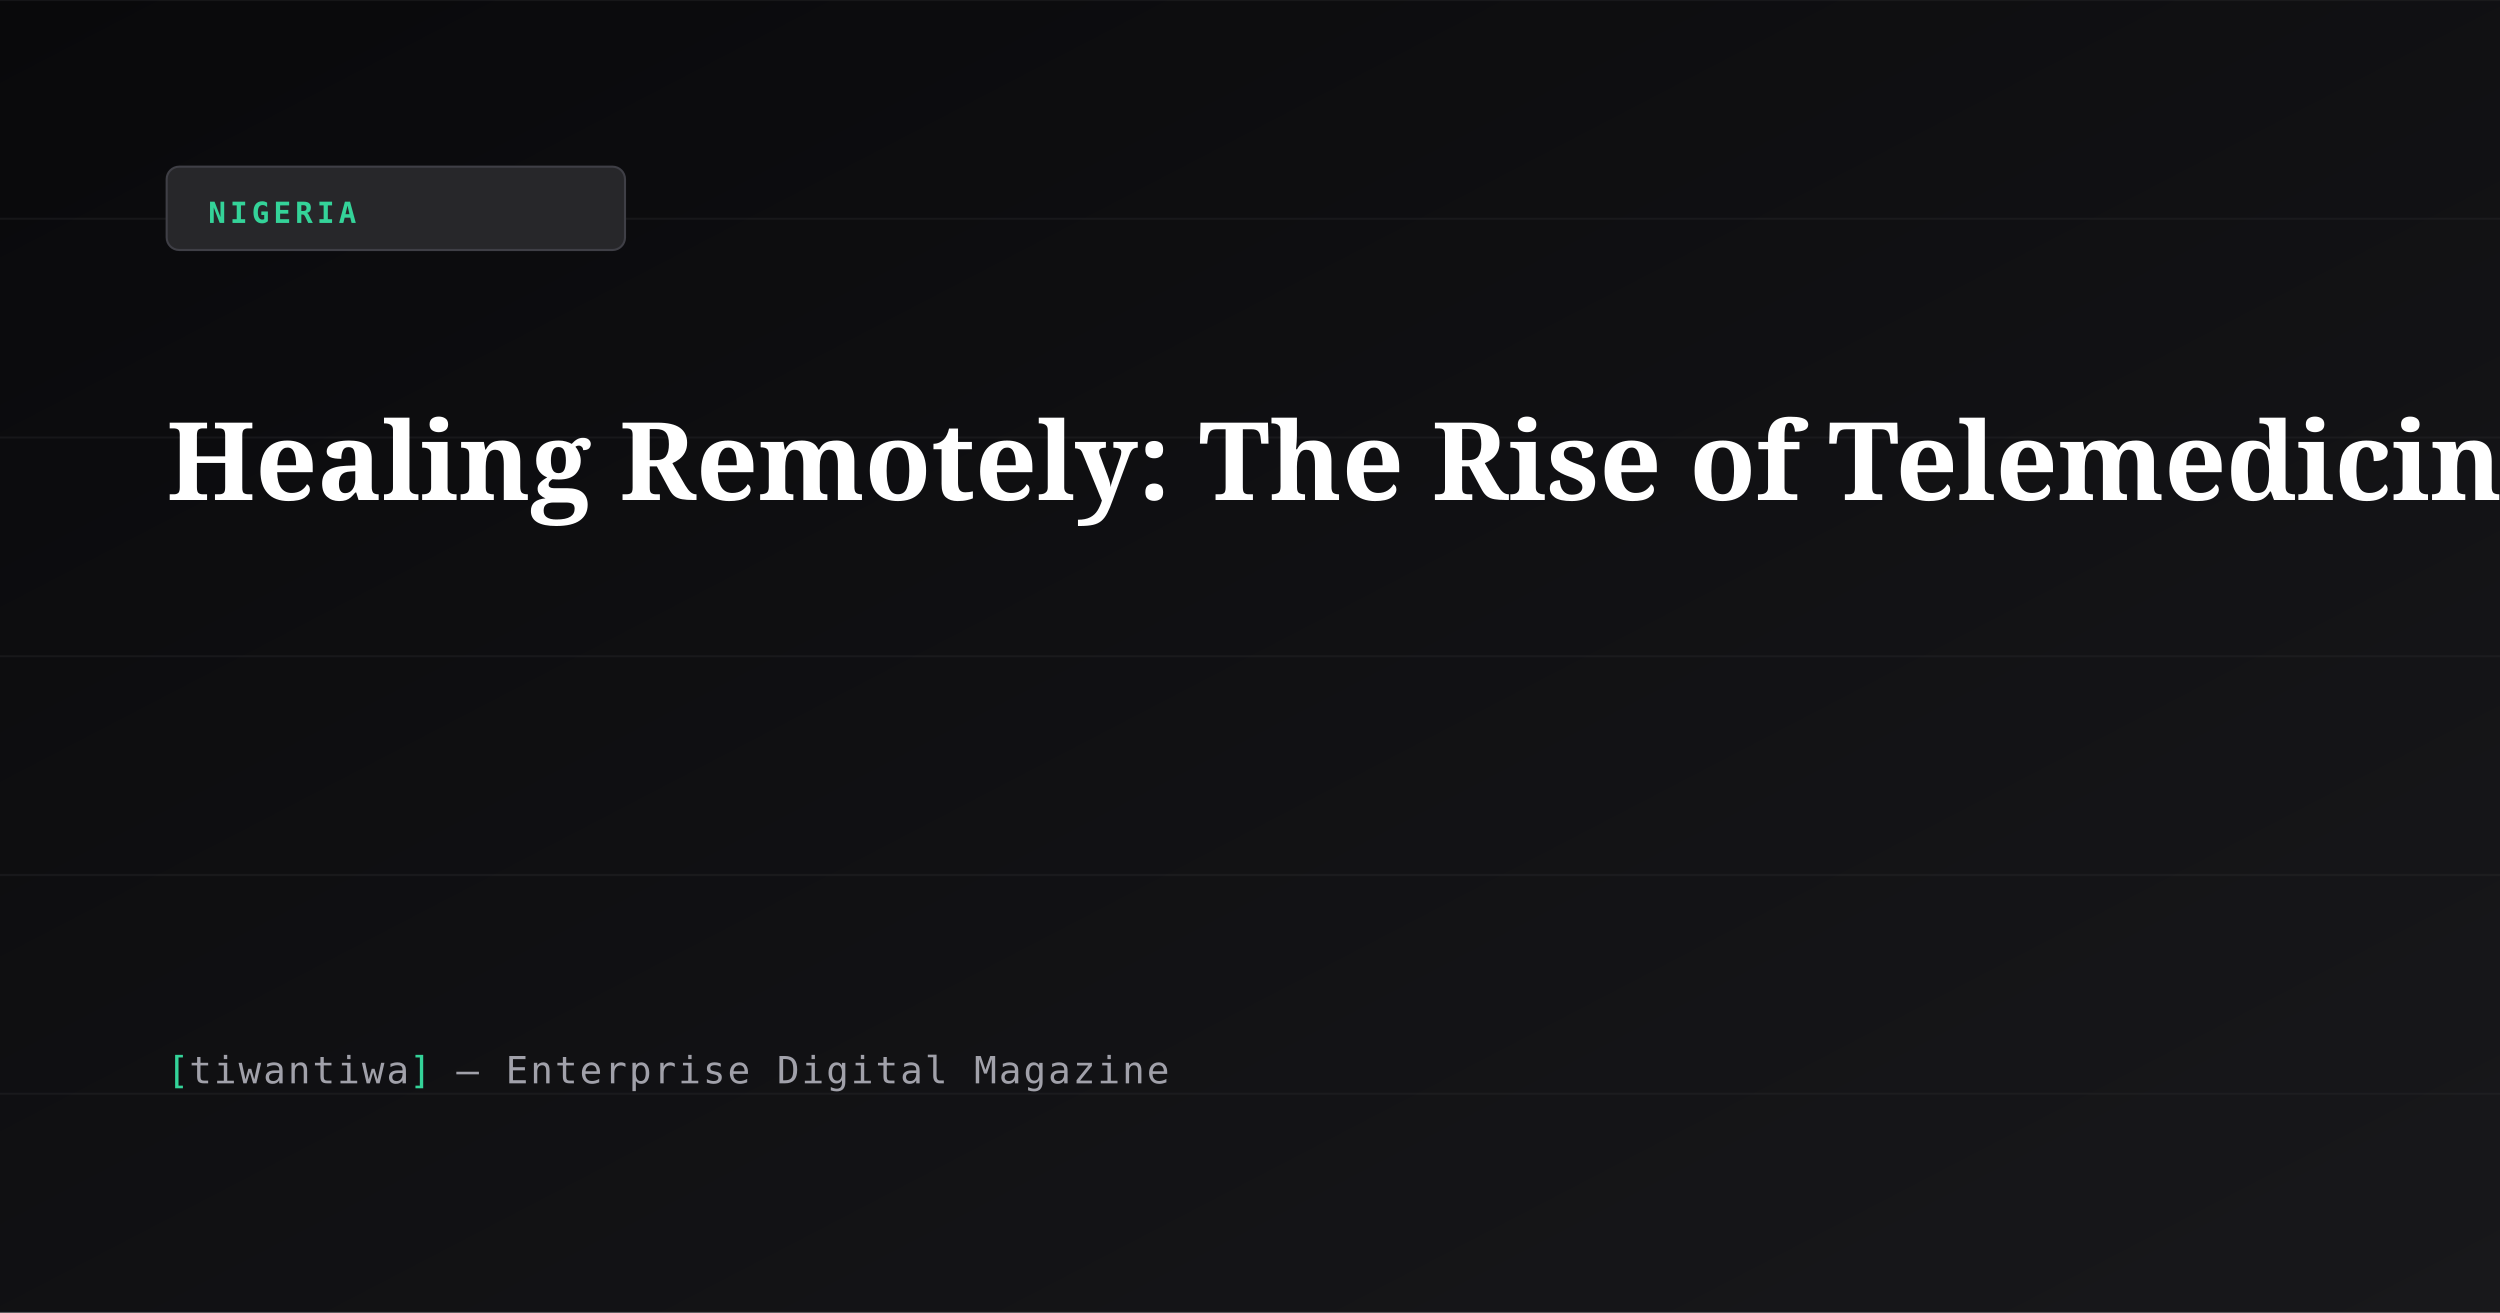
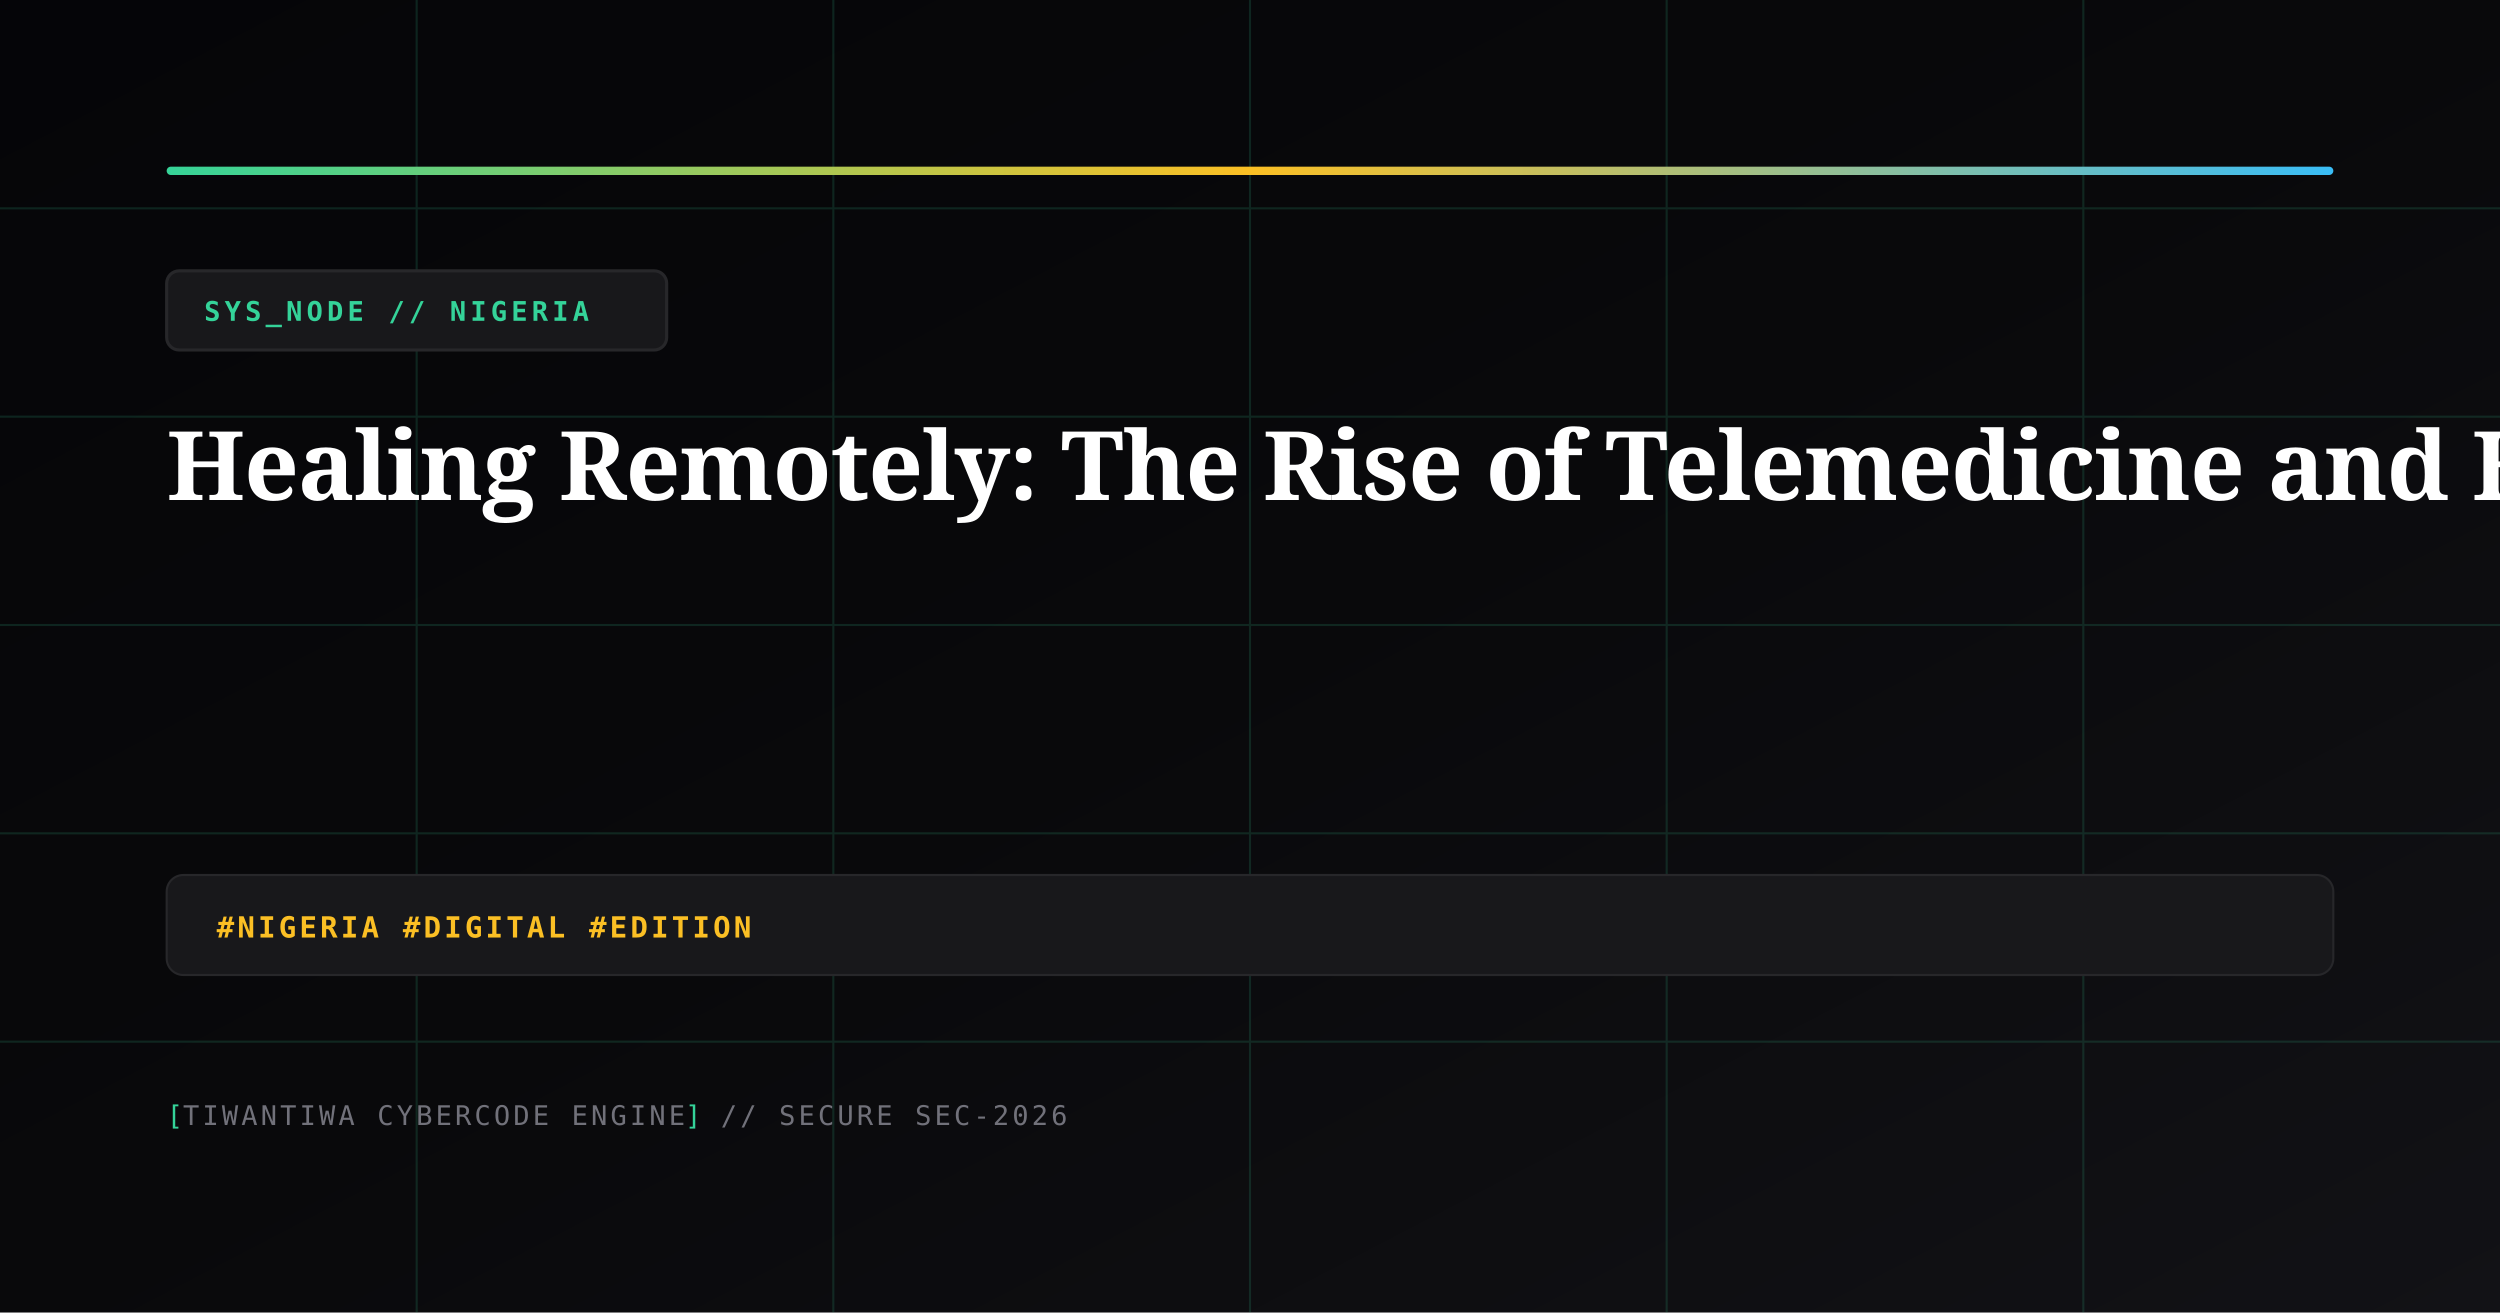
<svg xmlns="http://www.w3.org/2000/svg" viewBox="0 0 1200 630" width="1200" height="630">
  <defs>
    <linearGradient id="bg" x1="0%" y1="0%" x2="100%" y2="100%">
-       <stop offset="0%" stop-color="#09090b" />
-       <stop offset="100%" stop-color="#18181b" />
+       <stop offset="0%" stop-color="#050508" />
+       <stop offset="50%" stop-color="#09090b" />
+       <stop offset="100%" stop-color="#121216" />
    </linearGradient>
-     <linearGradient id="accent" x1="0%" y1="0%" x2="100%" y2="0%">
+     <linearGradient id="cyber-glow" x1="0%" y1="0%" x2="100%" y2="0%">
      <stop offset="0%" stop-color="#34d399" />
-       <stop offset="100%" stop-color="#10b981" />
+       <stop offset="50%" stop-color="#fbbf24" />
+       <stop offset="100%" stop-color="#38bdf8" />
    </linearGradient>
  </defs>
  <rect width="1200" height="630" fill="url(#bg)" />
-   <path d="M 0 0 L 1200 0 M 0 105 L 1200 105 M 0 210 L 1200 210 M 0 315 L 1200 315 M 0 420 L 1200 420 M 0 525 L 1200 525 M 0 630 L 1200 630" stroke="#27272a" stroke-width="1" opacity="0.4" />
-   <rect x="80" y="80" width="220" height="40" rx="6" fill="#27272a" stroke="#3f3f46" stroke-width="1" />
-   <text x="100" y="107" fill="#34d399" font-family="monospace" font-size="14" font-weight="bold" letter-spacing="2">NIGERIA</text>
-   <text x="80" y="240" fill="#ffffff" font-family="serif" font-size="52" font-weight="bold" width="1040">
-     <tspan x="80" dy="0">Healing Remotely: The Rise of Telemedicine an...</tspan>
-   </text>
-   <g transform="translate(80, 520)">
-     <text x="0" y="0" fill="#a1a1aa" font-family="monospace" font-size="18" letter-spacing="1">
-       <tspan fill="#34d399">[</tspan>tiwantiwa<tspan fill="#34d399">]</tspan> — Enterprise Digital Magazine
+   <g opacity="0.15" stroke="#34d399" stroke-width="1">
+     <path d="M 0 100 L 1200 100 M 0 200 L 1200 200 M 0 300 L 1200 300 M 0 400 L 1200 400 M 0 500 L 1200 500" />
+     <path d="M 200 0 L 200 630 M 400 0 L 400 630 M 600 0 L 600 630 M 800 0 L 800 630 M 1000 0 L 1000 630" />
+   </g>
+   <rect x="80" y="80" width="1040" height="4" fill="url(#cyber-glow)" rx="2" />
+   <g transform="translate(80, 130)">
+     <rect x="0" y="0" width="240" height="38" rx="6" fill="#18181b" stroke="#27272a" stroke-width="1.5" />
+     <text x="18" y="24" fill="#34d399" font-family="monospace" font-size="13" font-weight="bold" letter-spacing="2">SYS_NODE // NIGERIA</text>
+   </g>
+   <g transform="translate(80, 240)">
+     <text x="0" y="0" fill="#ffffff" font-family="serif" font-size="46" font-weight="bold" width="1040" letter-spacing="-0.5">
+       <tspan x="0" dy="0">Healing Remotely: The Rise of Telemedicine and Hea...</tspan>
+     </text>
+   </g>
+   <g transform="translate(80, 420)">
+     <rect x="0" y="0" width="1040" height="48" rx="8" fill="#18181b" stroke="#27272a" stroke-width="1" />
+     <text x="24" y="30" fill="#fbbf24" font-family="monospace" font-size="14" font-weight="bold" letter-spacing="1.5">
+       #NIGERIA   #DIGITAL   #EDITION
+     </text>
+   </g>
+   <g transform="translate(80, 540)">
+     <text x="0" y="0" font-family="monospace" font-size="13" fill="#71717a" letter-spacing="1.5">
+       <tspan fill="#34d399">[</tspan>TIWANTIWA CYBERCODE ENGINE<tspan fill="#34d399">]</tspan> // SECURE SEC-2026
    </text>
  </g>
</svg>
